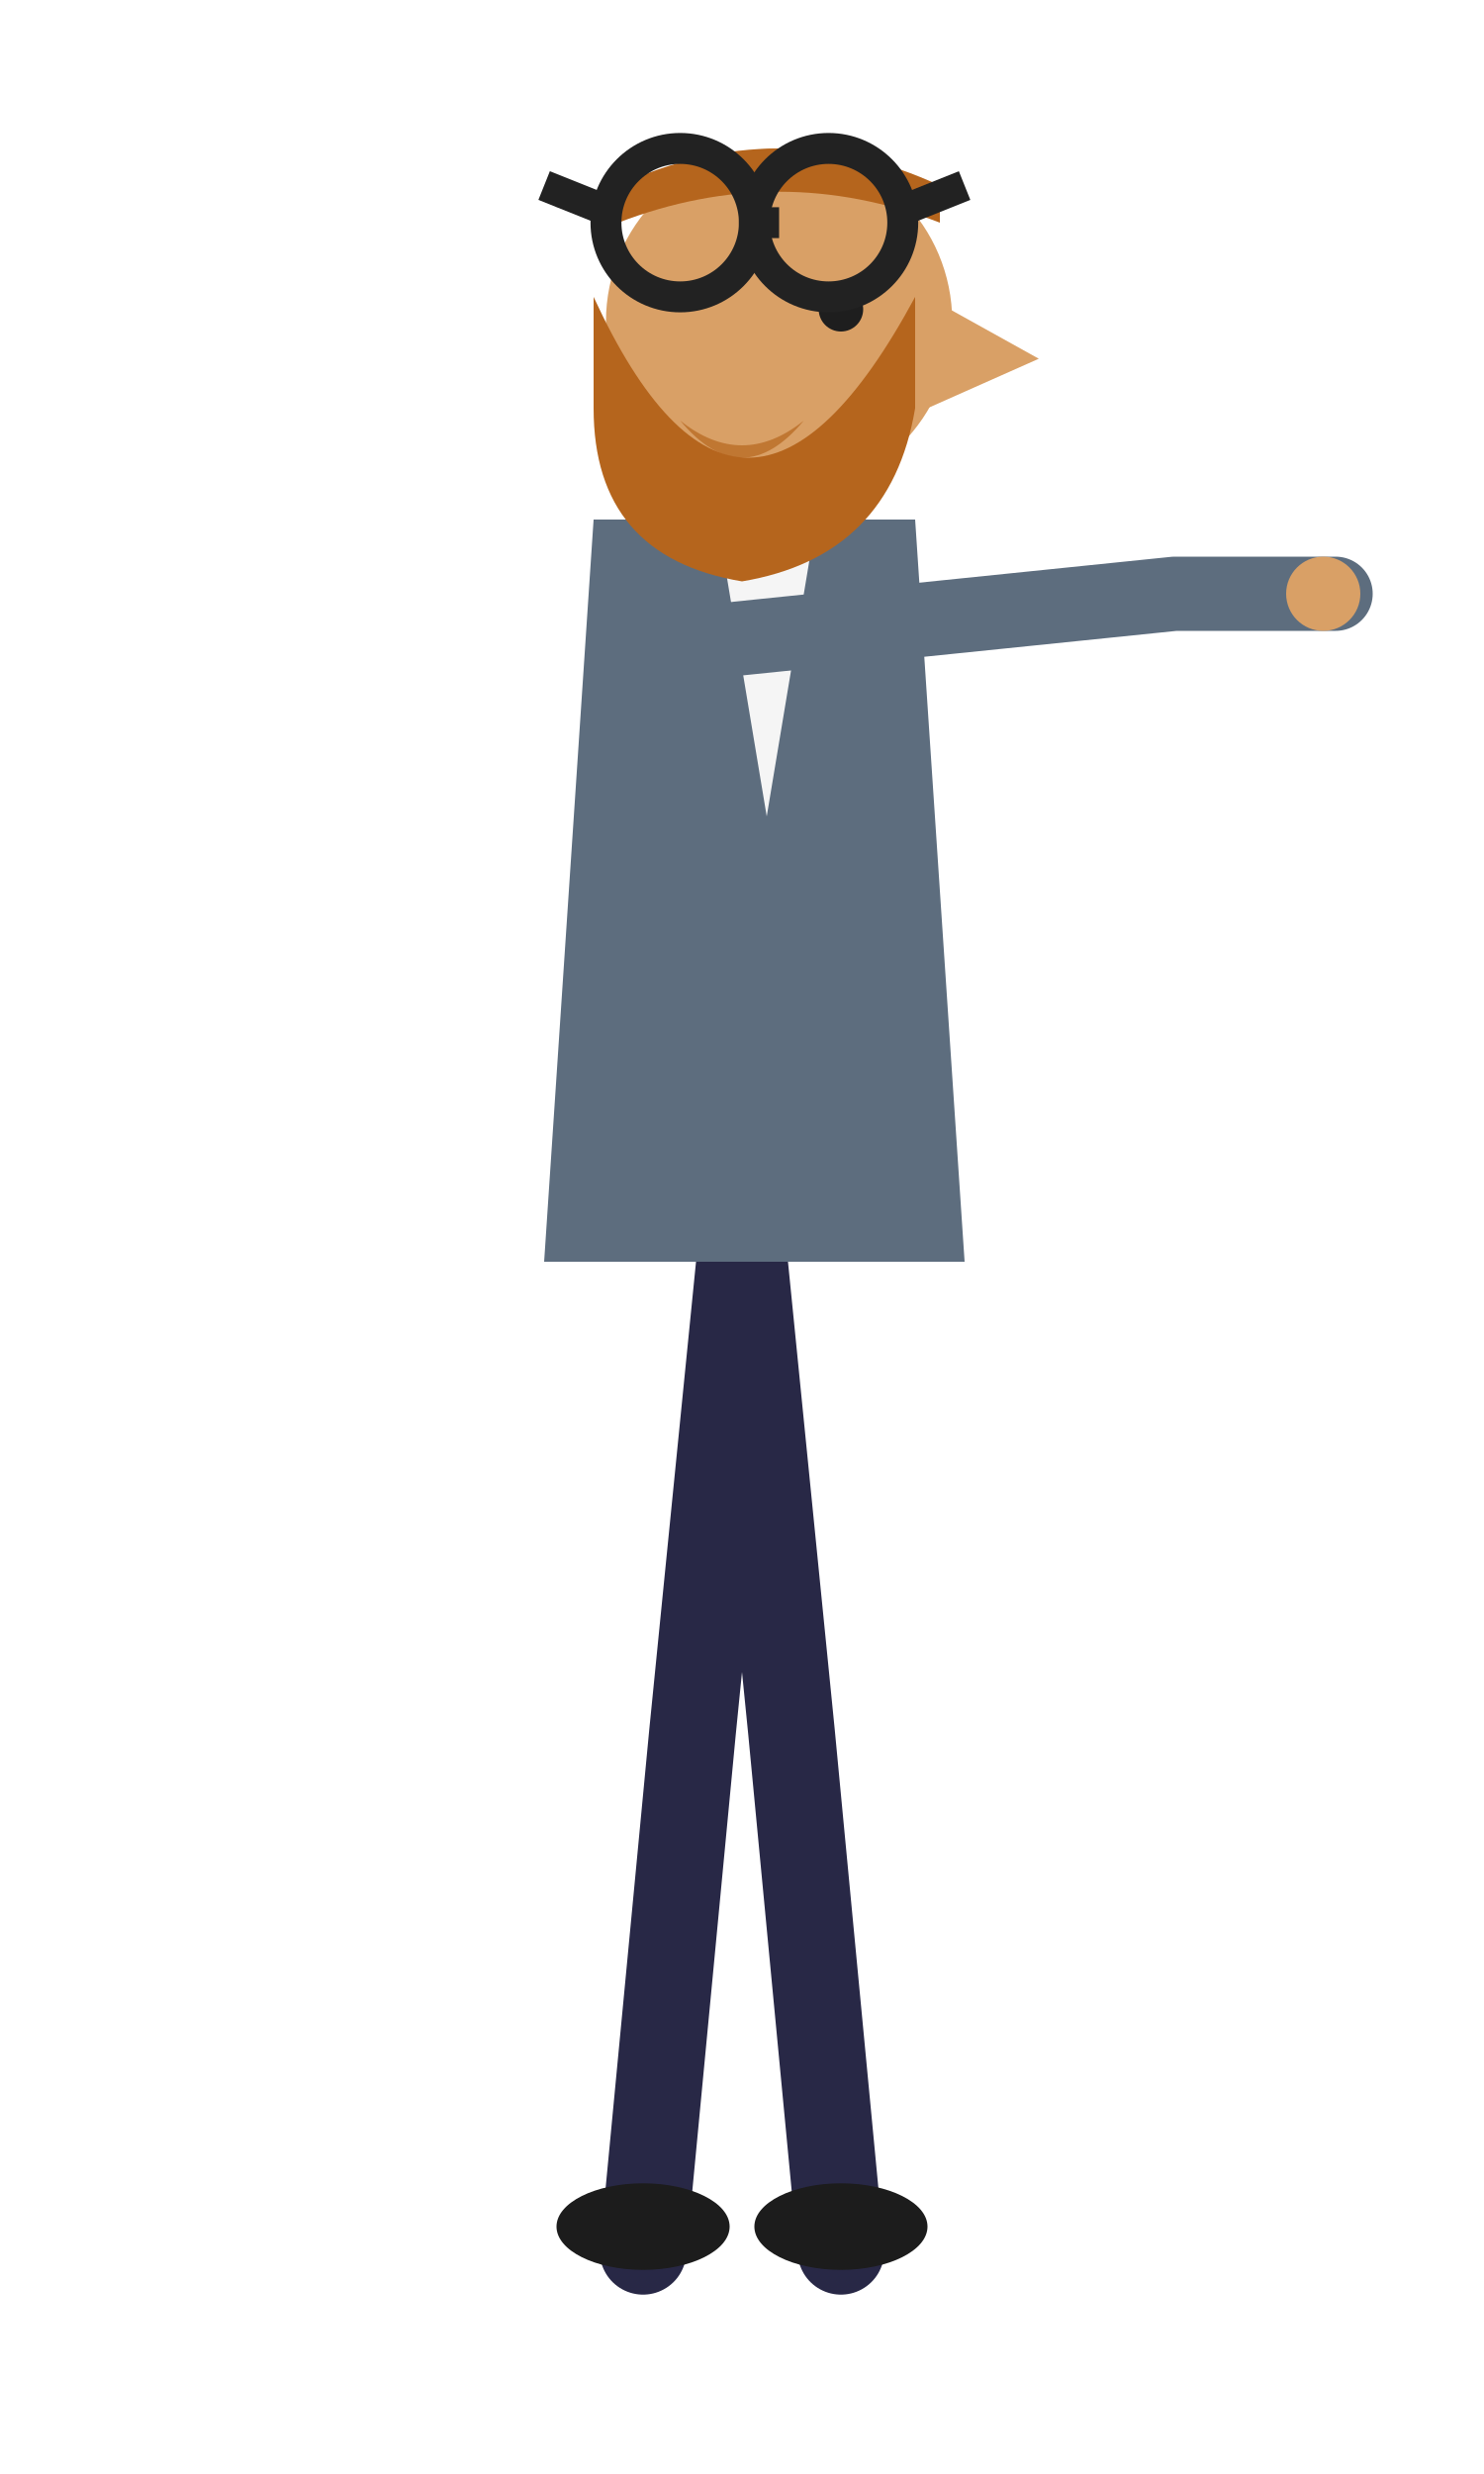
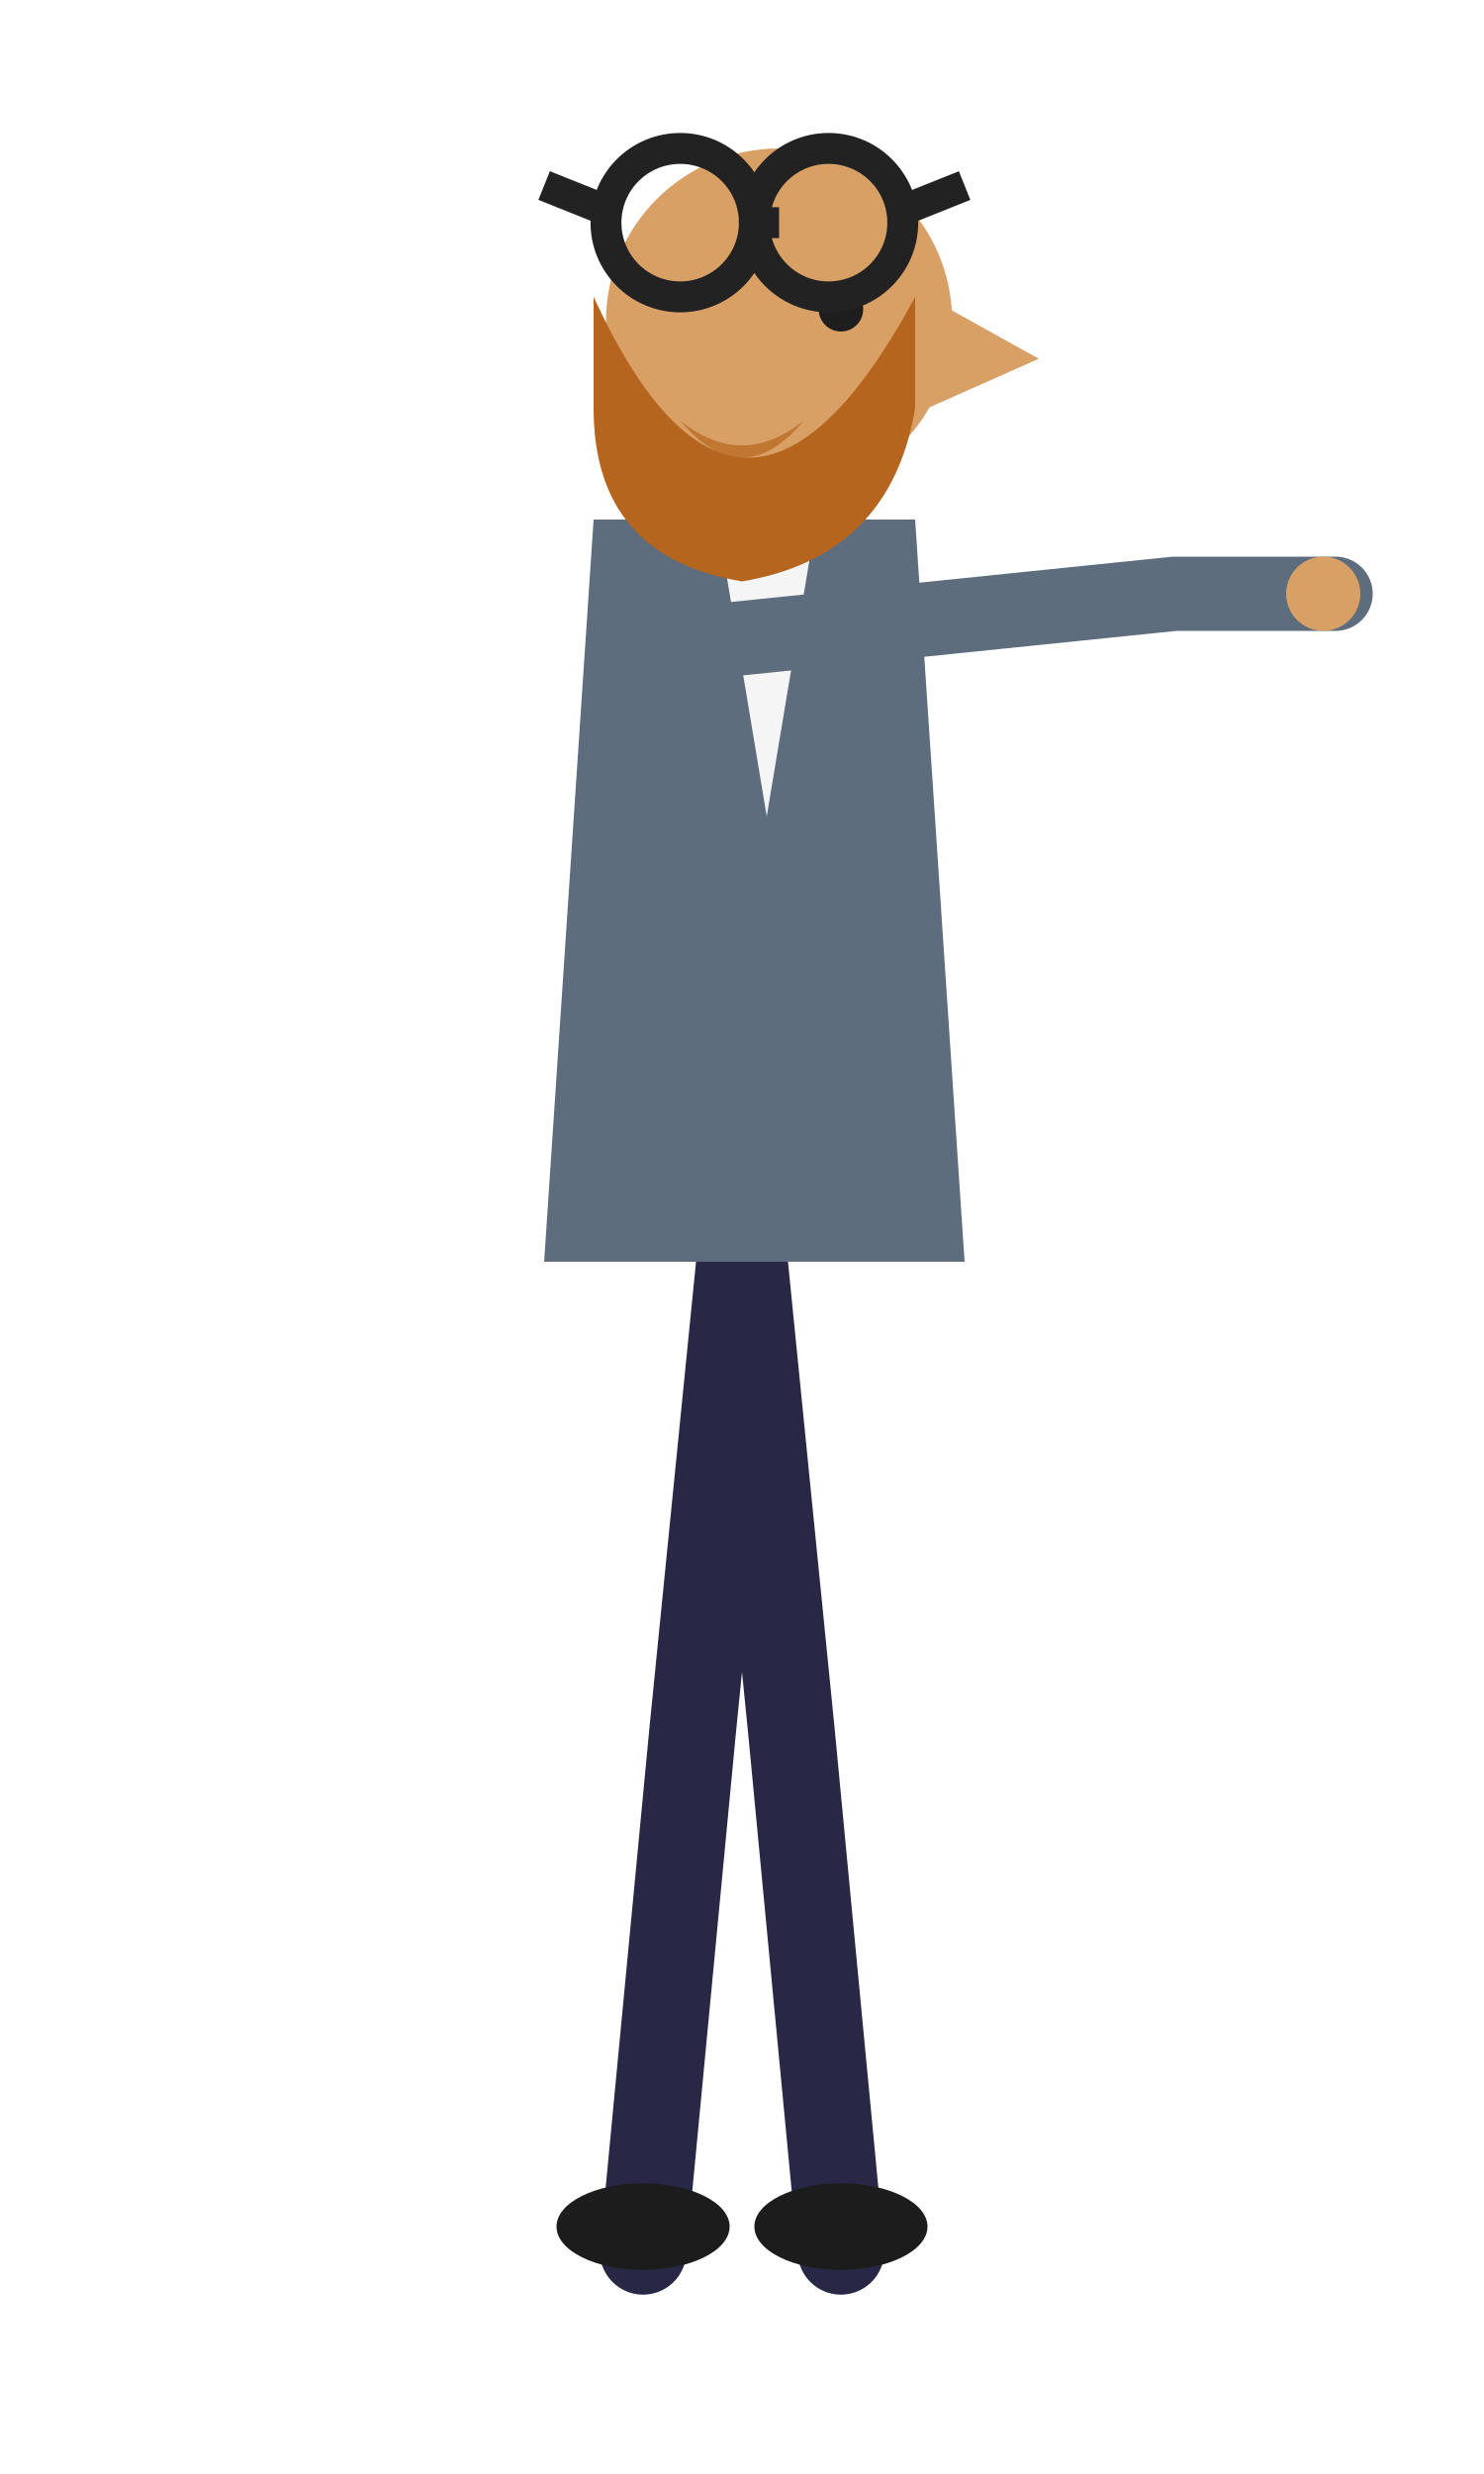
<svg xmlns="http://www.w3.org/2000/svg" viewBox="0 0 120 200" width="120" height="200">
  <g stroke="#282846" stroke-width="7" stroke-linecap="round" fill="none" stroke-linejoin="round">
    <path d="M60 100 L64 140 L68 182 M60 100 L56 140 L52 182" />
  </g>
  <ellipse cx="68" cy="180" rx="7" ry="3.5" fill="#1c1c1c" />
  <ellipse cx="52" cy="180" rx="7" ry="3.5" fill="#1c1c1c" />
  <path d="M48 42 L74 42 L78 102 L44 102 Z" fill="#5d6d7e" />
  <path d="M58 42 L66 42 L62 66 Z" fill="#f5f5f5" />
  <g stroke="#5d6d7e" stroke-width="6" stroke-linecap="round" fill="none">
    <path d="M56 52 L95 48 M95 48 L108 48" />
  </g>
  <circle cx="107" cy="48" r="3" fill="#d9a066" />
  <circle cx="63" cy="26" r="14" fill="#d9a066" />
  <path d="M75 24 L84 29 L75 33 Z" fill="#d9a066" />
-   <path d="M50 15 Q63 9 76 15 L76 18 Q63 13 50 18 Z" fill="#b5651d" />
+   <path d="" fill="#b5651d" />
  <circle cx="68" cy="25" r="1.8" fill="#1e1e1e" />
  <g stroke="#222" stroke-width="2.5" fill="none">
    <circle cx="55" cy="18" r="6" />
    <circle cx="67" cy="18" r="6" />
    <path d="M61 18 L63 18 M49 17 L44 15 M73 17 L78 15" />
  </g>
  <path d="M48 24 Q60 50 74 24 L74 33 Q72 45 60 47 Q48 45 48 33 Z" fill="#b5651d" />
  <path d="M55 34 Q60 38 65 34 Q60 40 55 34 Z" fill="#b5651d" opacity="0.7" />
</svg>
